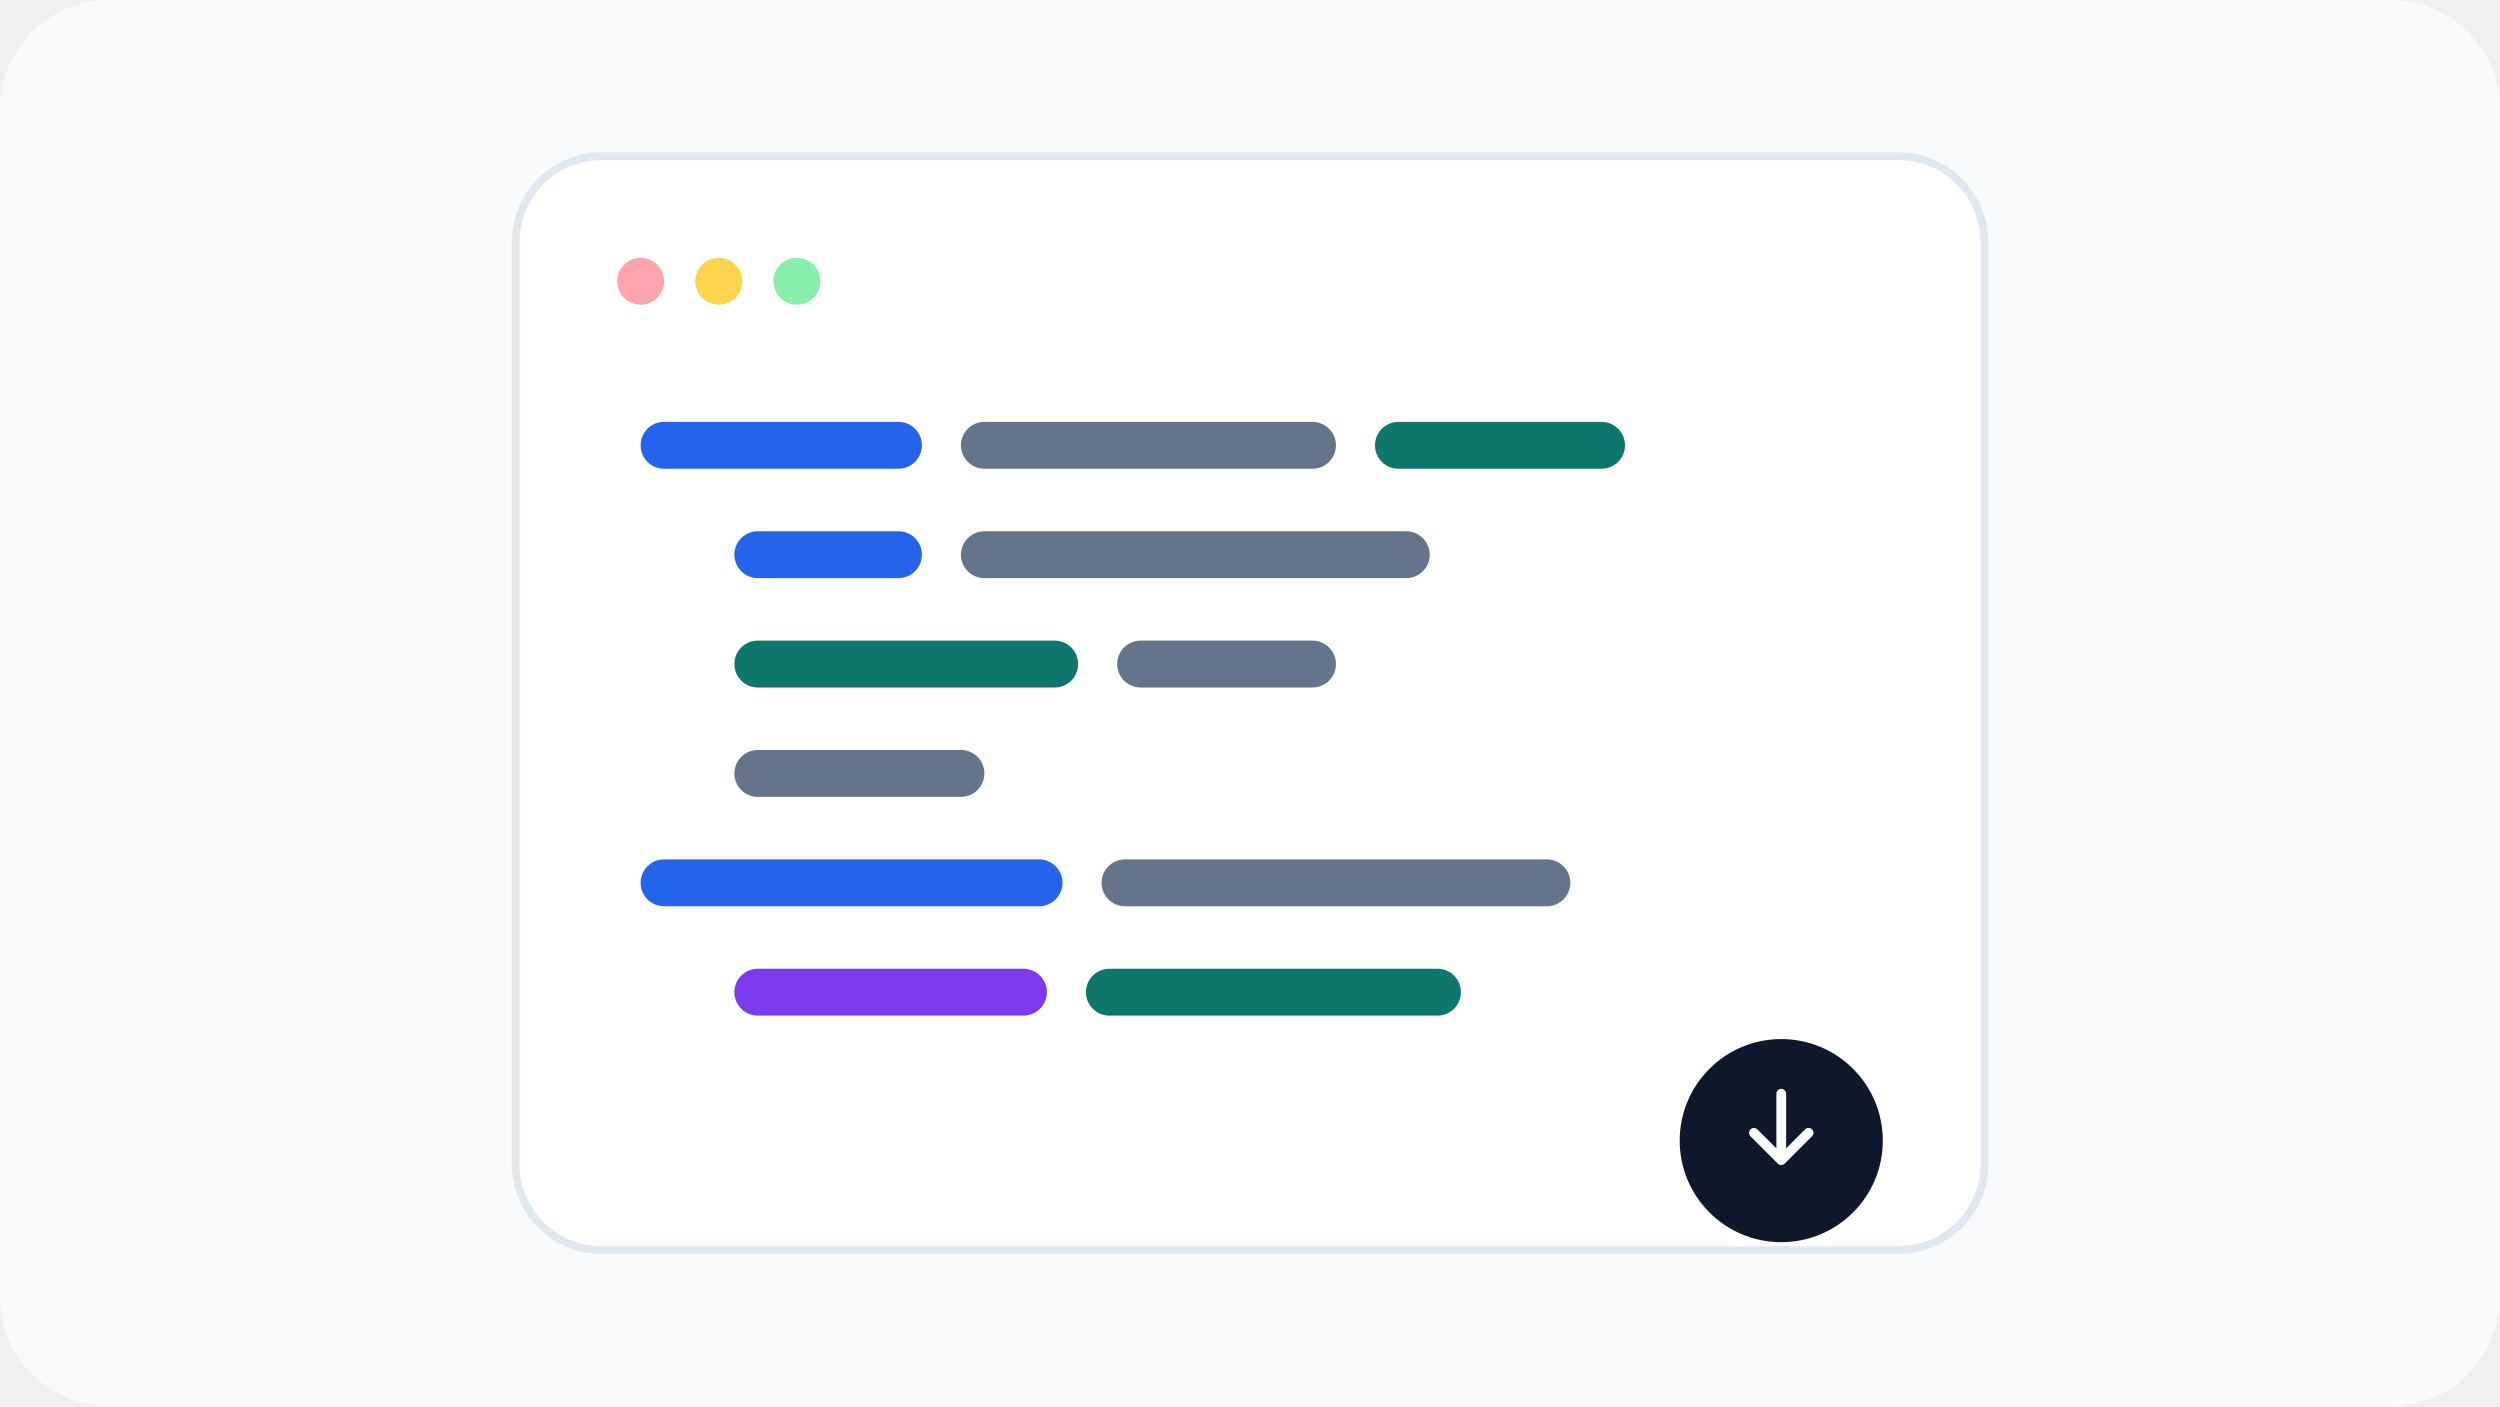
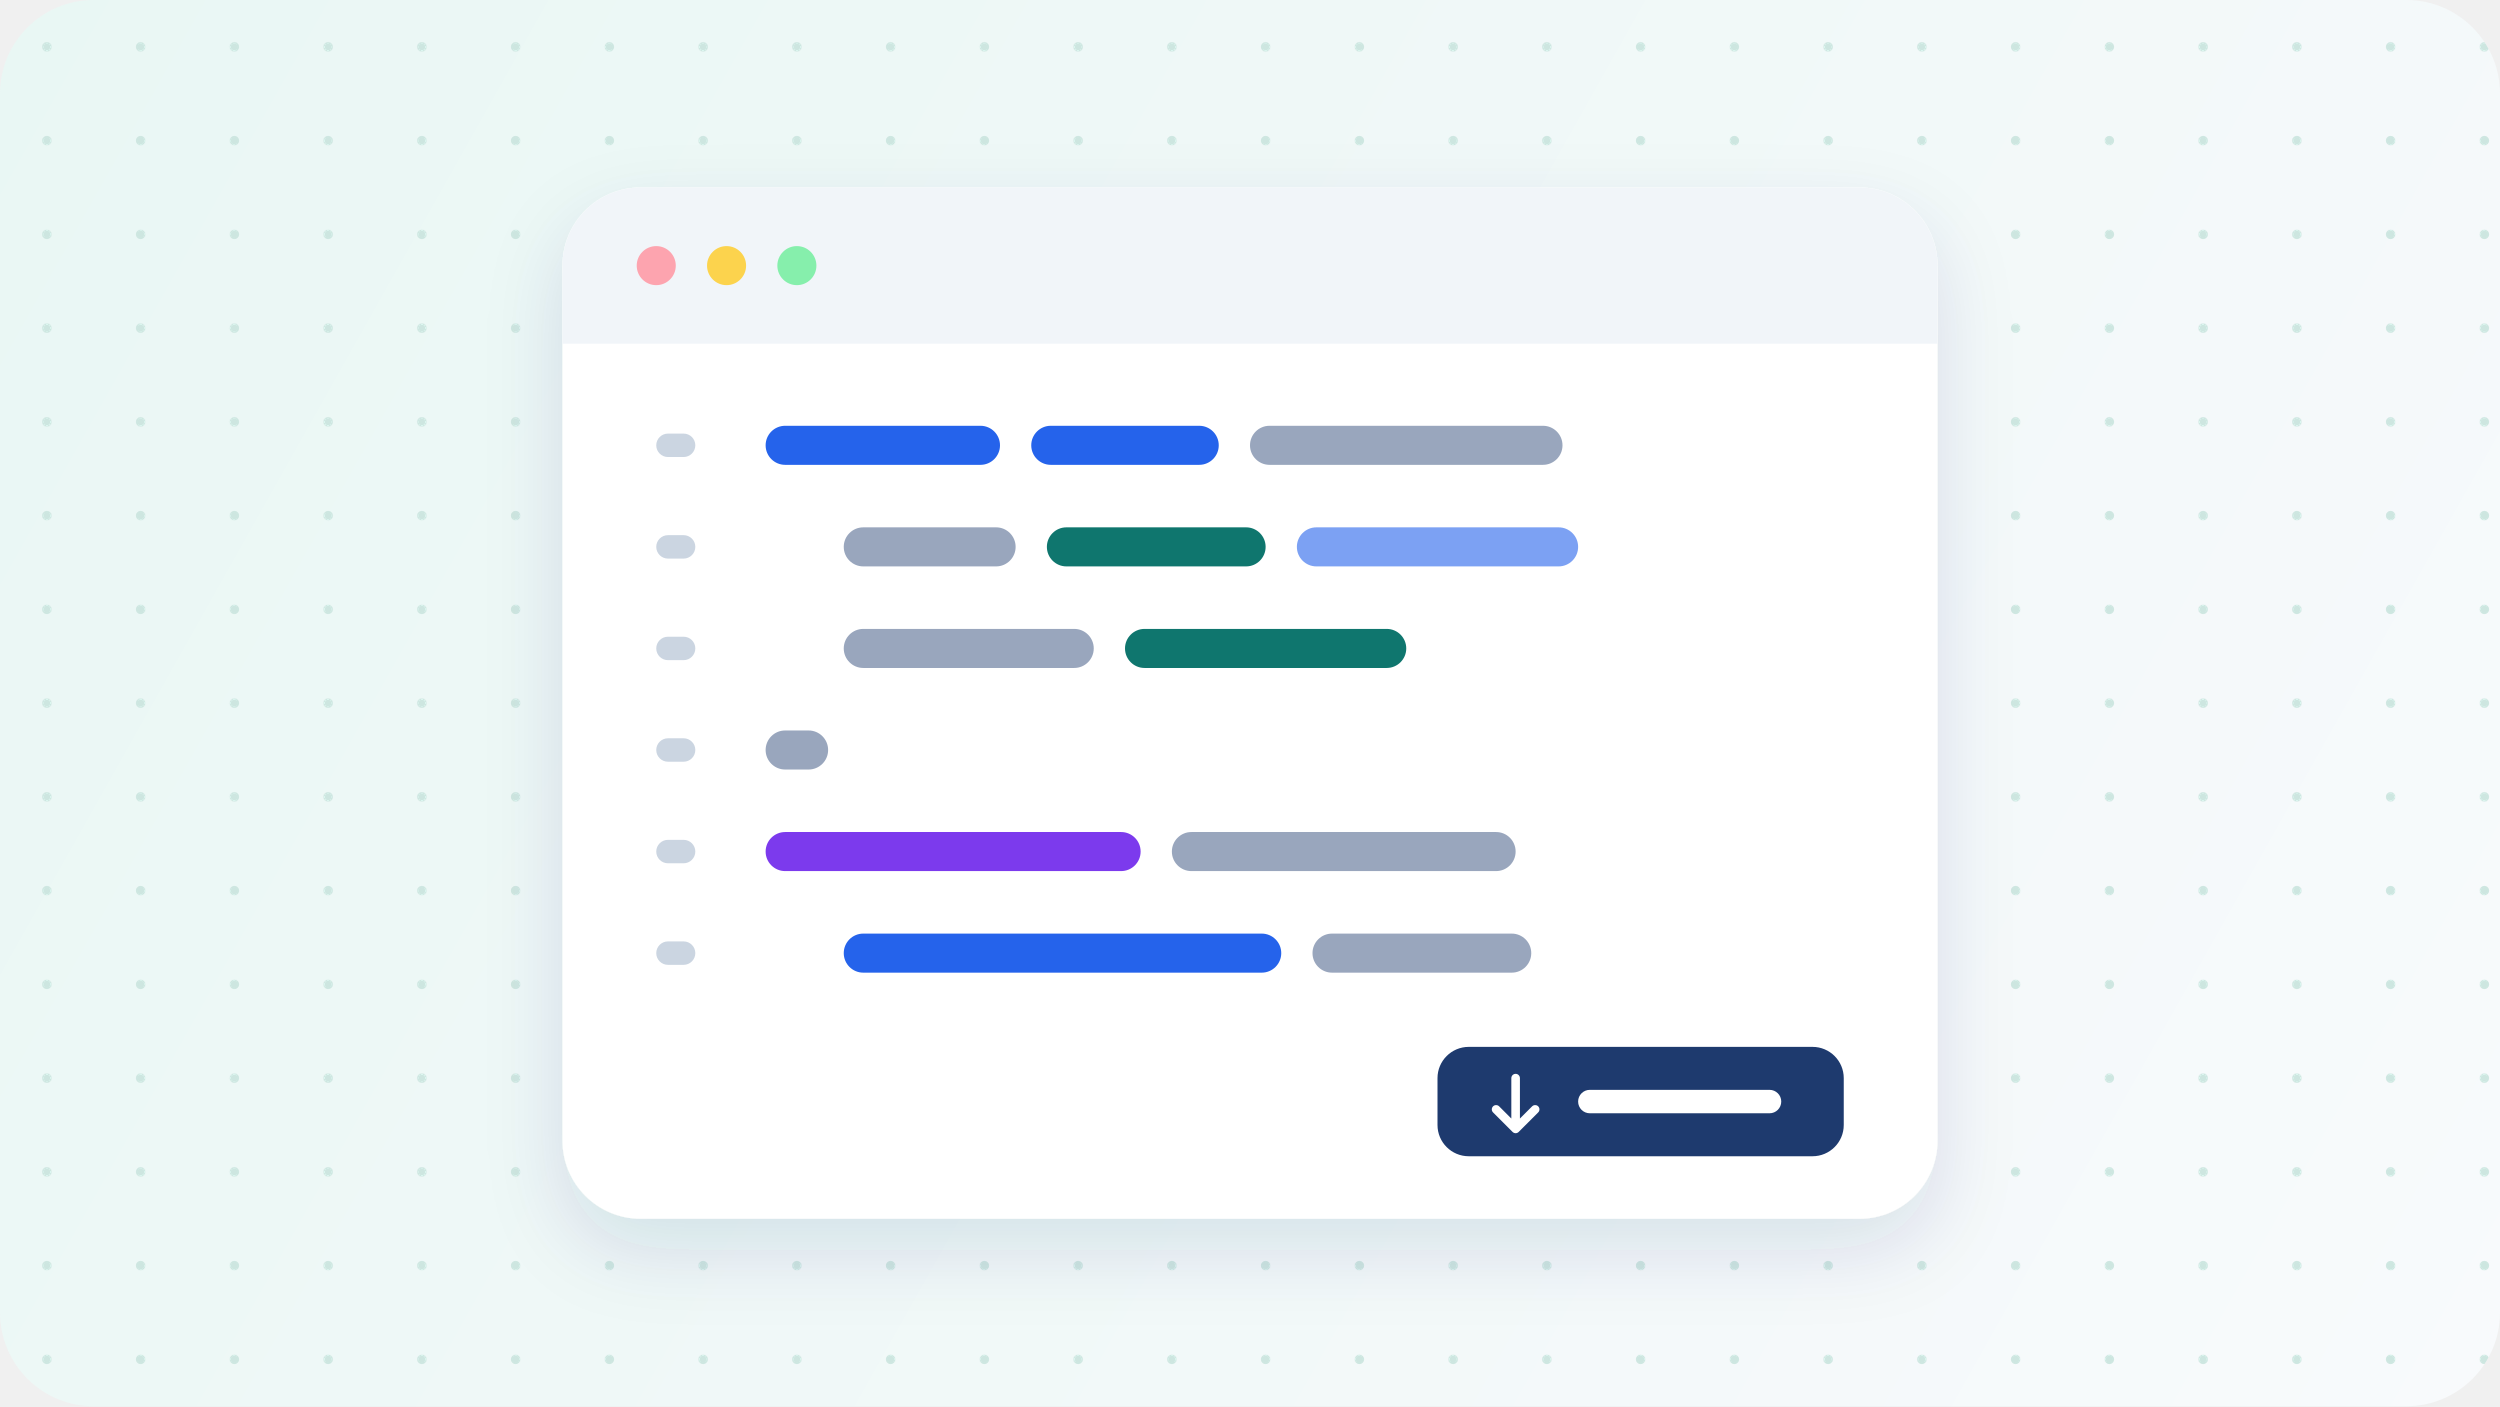
<svg xmlns="http://www.w3.org/2000/svg" width="640" height="360" viewBox="0 0 640 360" fill="none">
-   <rect width="640" height="360" rx="28" fill="#F8FAFC" />
-   <rect x="132" y="40" width="376" height="280" rx="22" fill="#fff" stroke="#E2E8F0" stroke-width="2" />
-   <circle cx="164" cy="72" r="6" fill="#FDA4AF" />
-   <circle cx="184" cy="72" r="6" fill="#FCD34D" />
-   <circle cx="204" cy="72" r="6" fill="#86EFAC" />
-   <rect x="164" y="108" width="72" height="12" rx="6" fill="#2563EB" />
-   <rect x="246" y="108" width="96" height="12" rx="6" fill="#64748B" />
-   <rect x="352" y="108" width="64" height="12" rx="6" fill="#0F766E" />
-   <rect x="188" y="136" width="48" height="12" rx="6" fill="#2563EB" />
-   <rect x="246" y="136" width="120" height="12" rx="6" fill="#64748B" />
-   <rect x="188" y="164" width="88" height="12" rx="6" fill="#0F766E" />
-   <rect x="286" y="164" width="56" height="12" rx="6" fill="#64748B" />
-   <rect x="188" y="192" width="64" height="12" rx="6" fill="#64748B" />
-   <rect x="164" y="220" width="108" height="12" rx="6" fill="#2563EB" />
-   <rect x="282" y="220" width="120" height="12" rx="6" fill="#64748B" />
-   <rect x="188" y="248" width="80" height="12" rx="6" fill="#7C3AED" />
-   <rect x="278" y="248" width="96" height="12" rx="6" fill="#0F766E" />
-   <circle cx="456" cy="292" r="26" fill="#0F172A" />
-   <path d="M456 280v16M449 290l7 7 7-7" stroke="#fff" stroke-width="2.5" stroke-linecap="round" stroke-linejoin="round" />
+   <defs>
+     <linearGradient id="bg" x1="0" y1="0" x2="640" y2="360" gradientUnits="userSpaceOnUse">
+       <stop stop-color="#E9F7F4" />
+       <stop offset="1" stop-color="#F8FAFC" />
+     </linearGradient>
+     <pattern id="dots" width="24" height="24" patternUnits="userSpaceOnUse">
+       <circle cx="12" cy="12" r="1.2" fill="#CDE6E0" />
+     </pattern>
+     <filter id="shadow" x="-20%" y="-20%" width="140%" height="150%">
+       <feDropShadow dx="0" dy="8" stdDeviation="10" flood-color="#1E3A6E" flood-opacity="0.12" />
+     </filter>
+   </defs>
+   <rect width="640" height="360" rx="24" fill="url(#bg)" />
+   <rect width="640" height="360" rx="24" fill="url(#dots)" />
+   <g filter="url(#shadow)">
+     <rect x="144" y="48" width="352" height="264" rx="20" fill="#fff" />
+   </g>
+   <path d="M144 68a20 20 0 0 1 20-20h312a20 20 0 0 1 20 20v20H144V68Z" fill="#F1F5F9" />
+   <circle cx="168" cy="68" r="5" fill="#FDA4AF" />
+   <circle cx="186" cy="68" r="5" fill="#FCD34D" />
+   <circle cx="204" cy="68" r="5" fill="#86EFAC" />
+   <g fill="#CBD5E1">
+     <rect x="168" y="111" width="10" height="6" rx="3" />
+     <rect x="168" y="137" width="10" height="6" rx="3" />
+     <rect x="168" y="163" width="10" height="6" rx="3" />
+     <rect x="168" y="189" width="10" height="6" rx="3" />
+     <rect x="168" y="215" width="10" height="6" rx="3" />
+     <rect x="168" y="241" width="10" height="6" rx="3" />
+   </g>
+   <rect x="196" y="109" width="60" height="10" rx="5" fill="#2563EB" />
+   <rect x="264" y="109" width="48" height="10" rx="5" fill="#2563EB" />
+   <rect x="320" y="109" width="80" height="10" rx="5" fill="#1E3A6E" fill-opacity=".45" />
+   <rect x="216" y="135" width="44" height="10" rx="5" fill="#1E3A6E" fill-opacity=".45" />
+   <rect x="268" y="135" width="56" height="10" rx="5" fill="#0F766E" />
+   <rect x="332" y="135" width="72" height="10" rx="5" fill="#2563EB" fill-opacity=".6" />
+   <rect x="216" y="161" width="64" height="10" rx="5" fill="#1E3A6E" fill-opacity=".45" />
+   <rect x="288" y="161" width="72" height="10" rx="5" fill="#0F766E" />
+   <rect x="196" y="187" width="16" height="10" rx="5" fill="#1E3A6E" fill-opacity=".45" />
+   <rect x="196" y="213" width="96" height="10" rx="5" fill="#7C3AED" />
+   <rect x="300" y="213" width="88" height="10" rx="5" fill="#1E3A6E" fill-opacity=".45" />
+   <rect x="216" y="239" width="112" height="10" rx="5" fill="#2563EB" />
+   <rect x="336" y="239" width="56" height="10" rx="5" fill="#1E3A6E" fill-opacity=".45" />
+   <rect x="368" y="268" width="104" height="28" rx="8" fill="#1E3A6E" />
+   <path d="M388 276v12M383 284l5 5 5-5" stroke="#fff" stroke-width="2.2" stroke-linecap="round" stroke-linejoin="round" />
+   <rect x="404" y="279" width="52" height="6" rx="3" fill="#fff" />
</svg>
